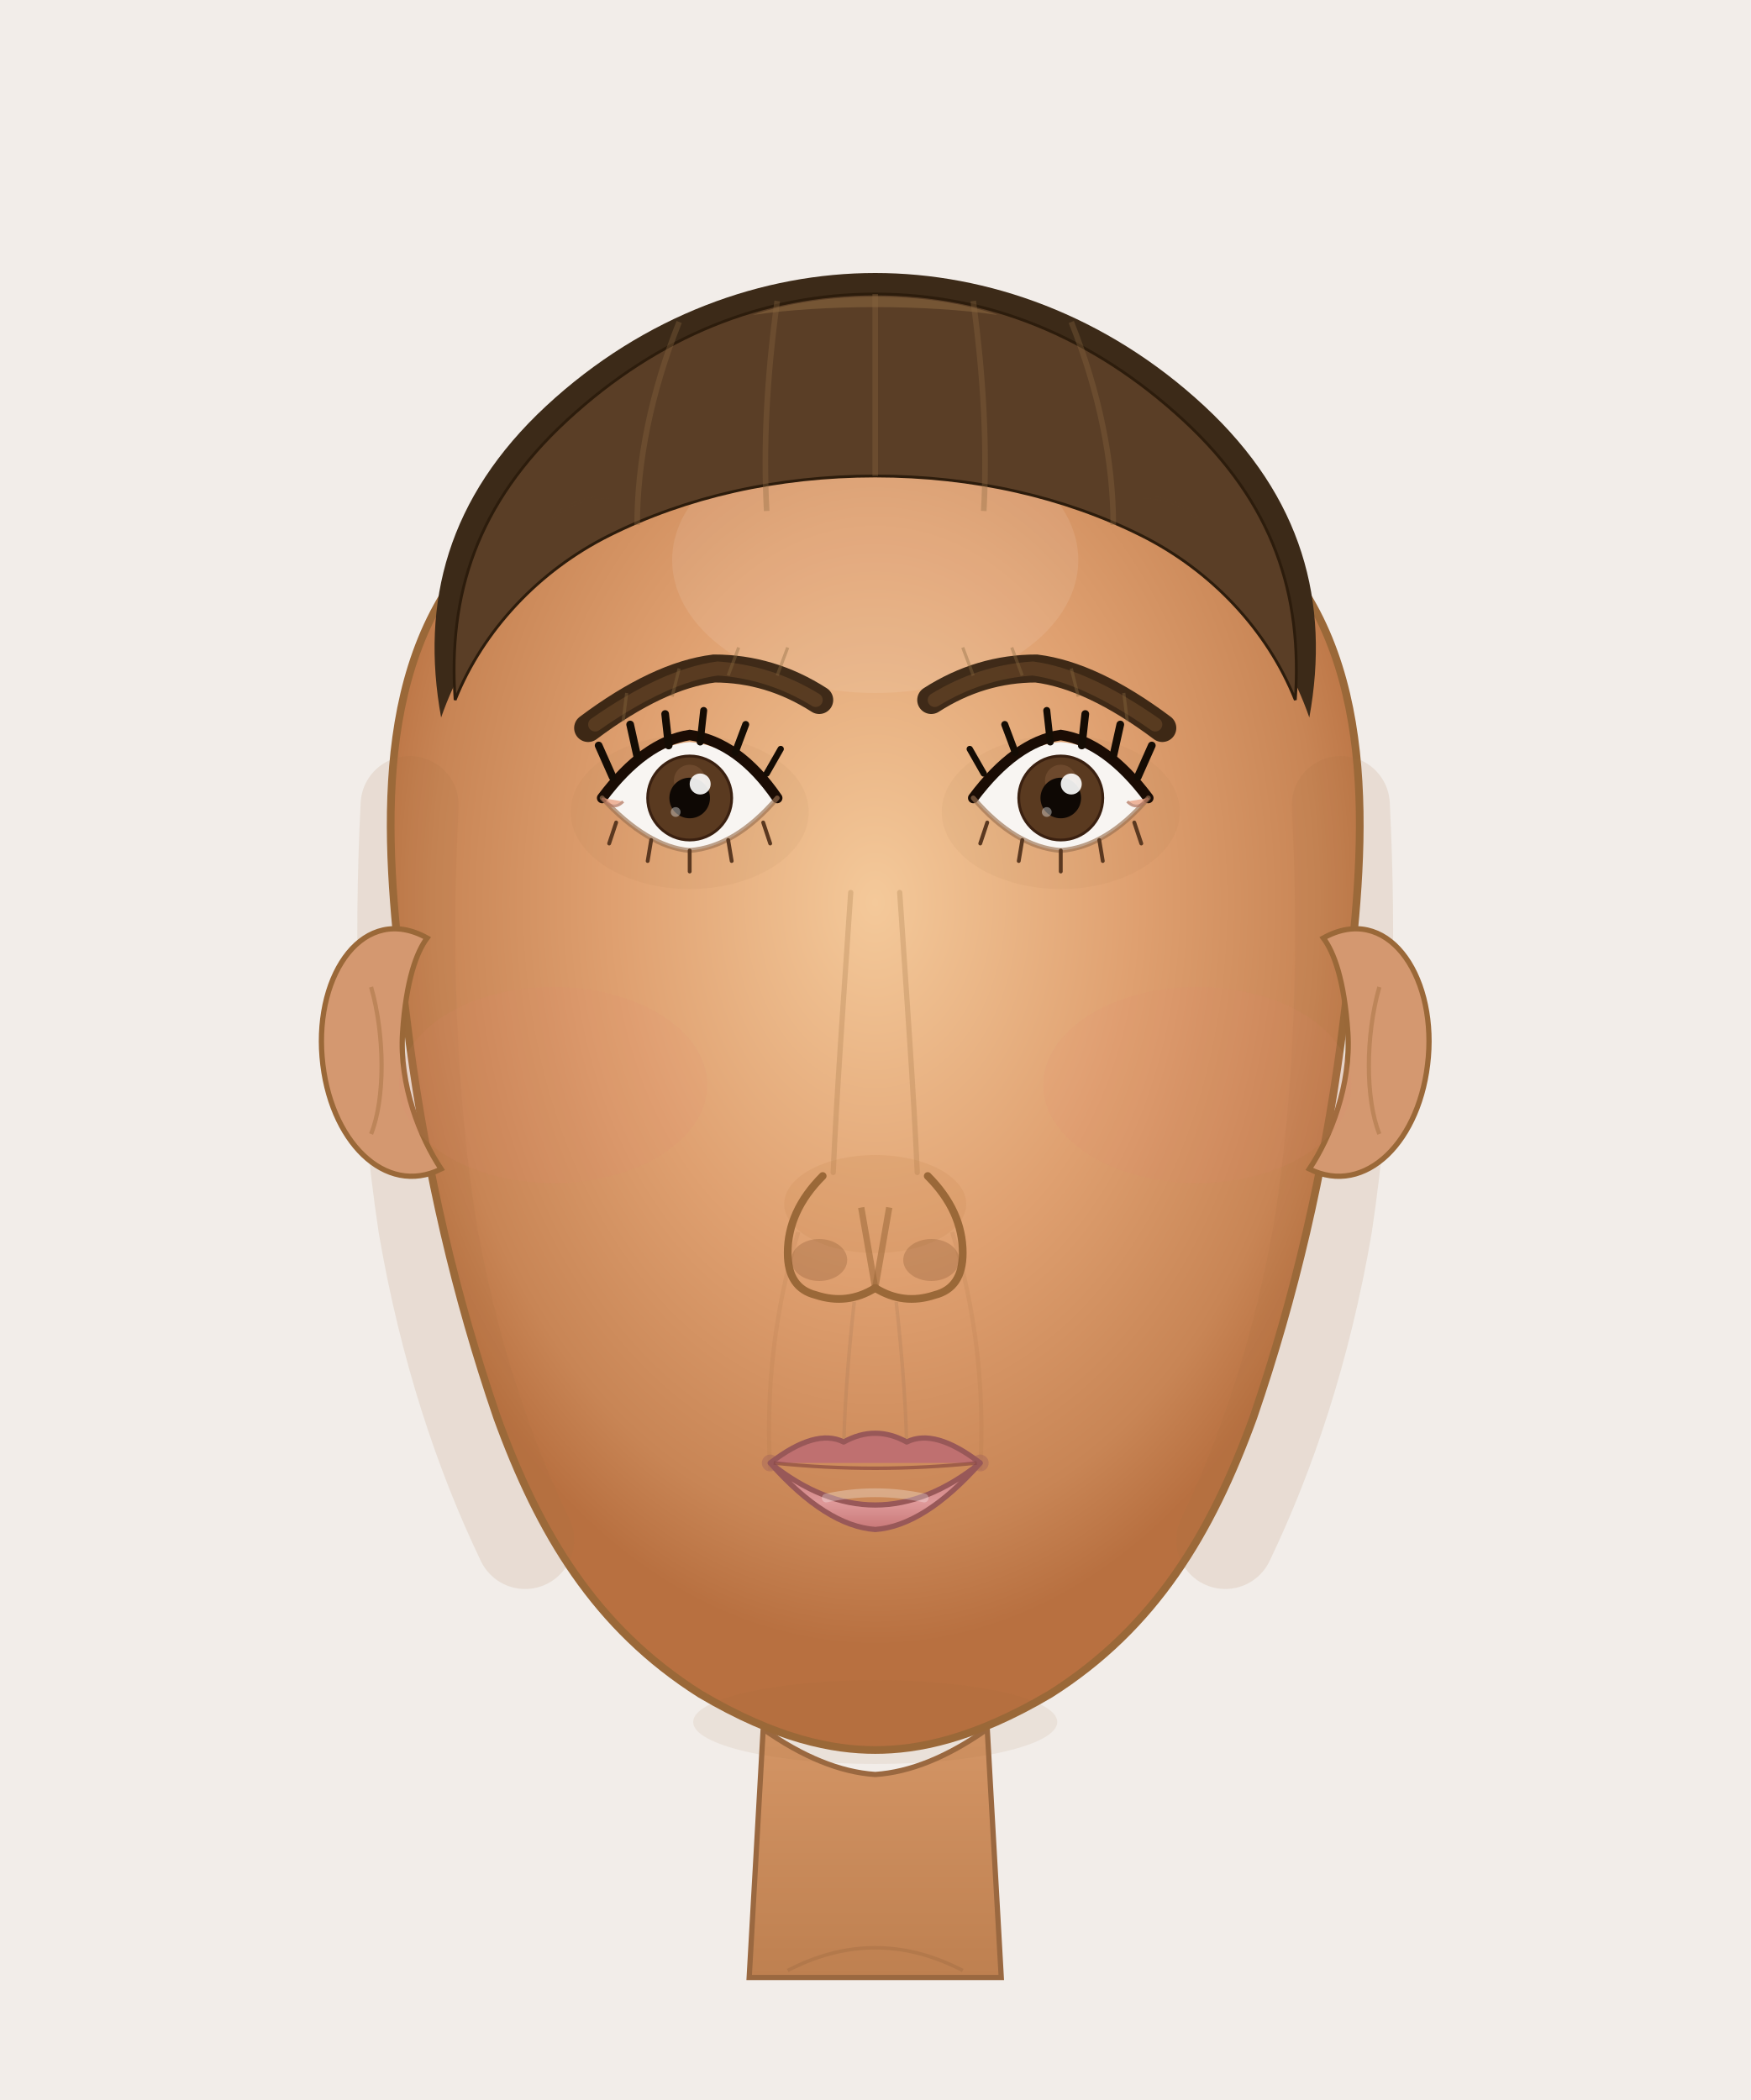
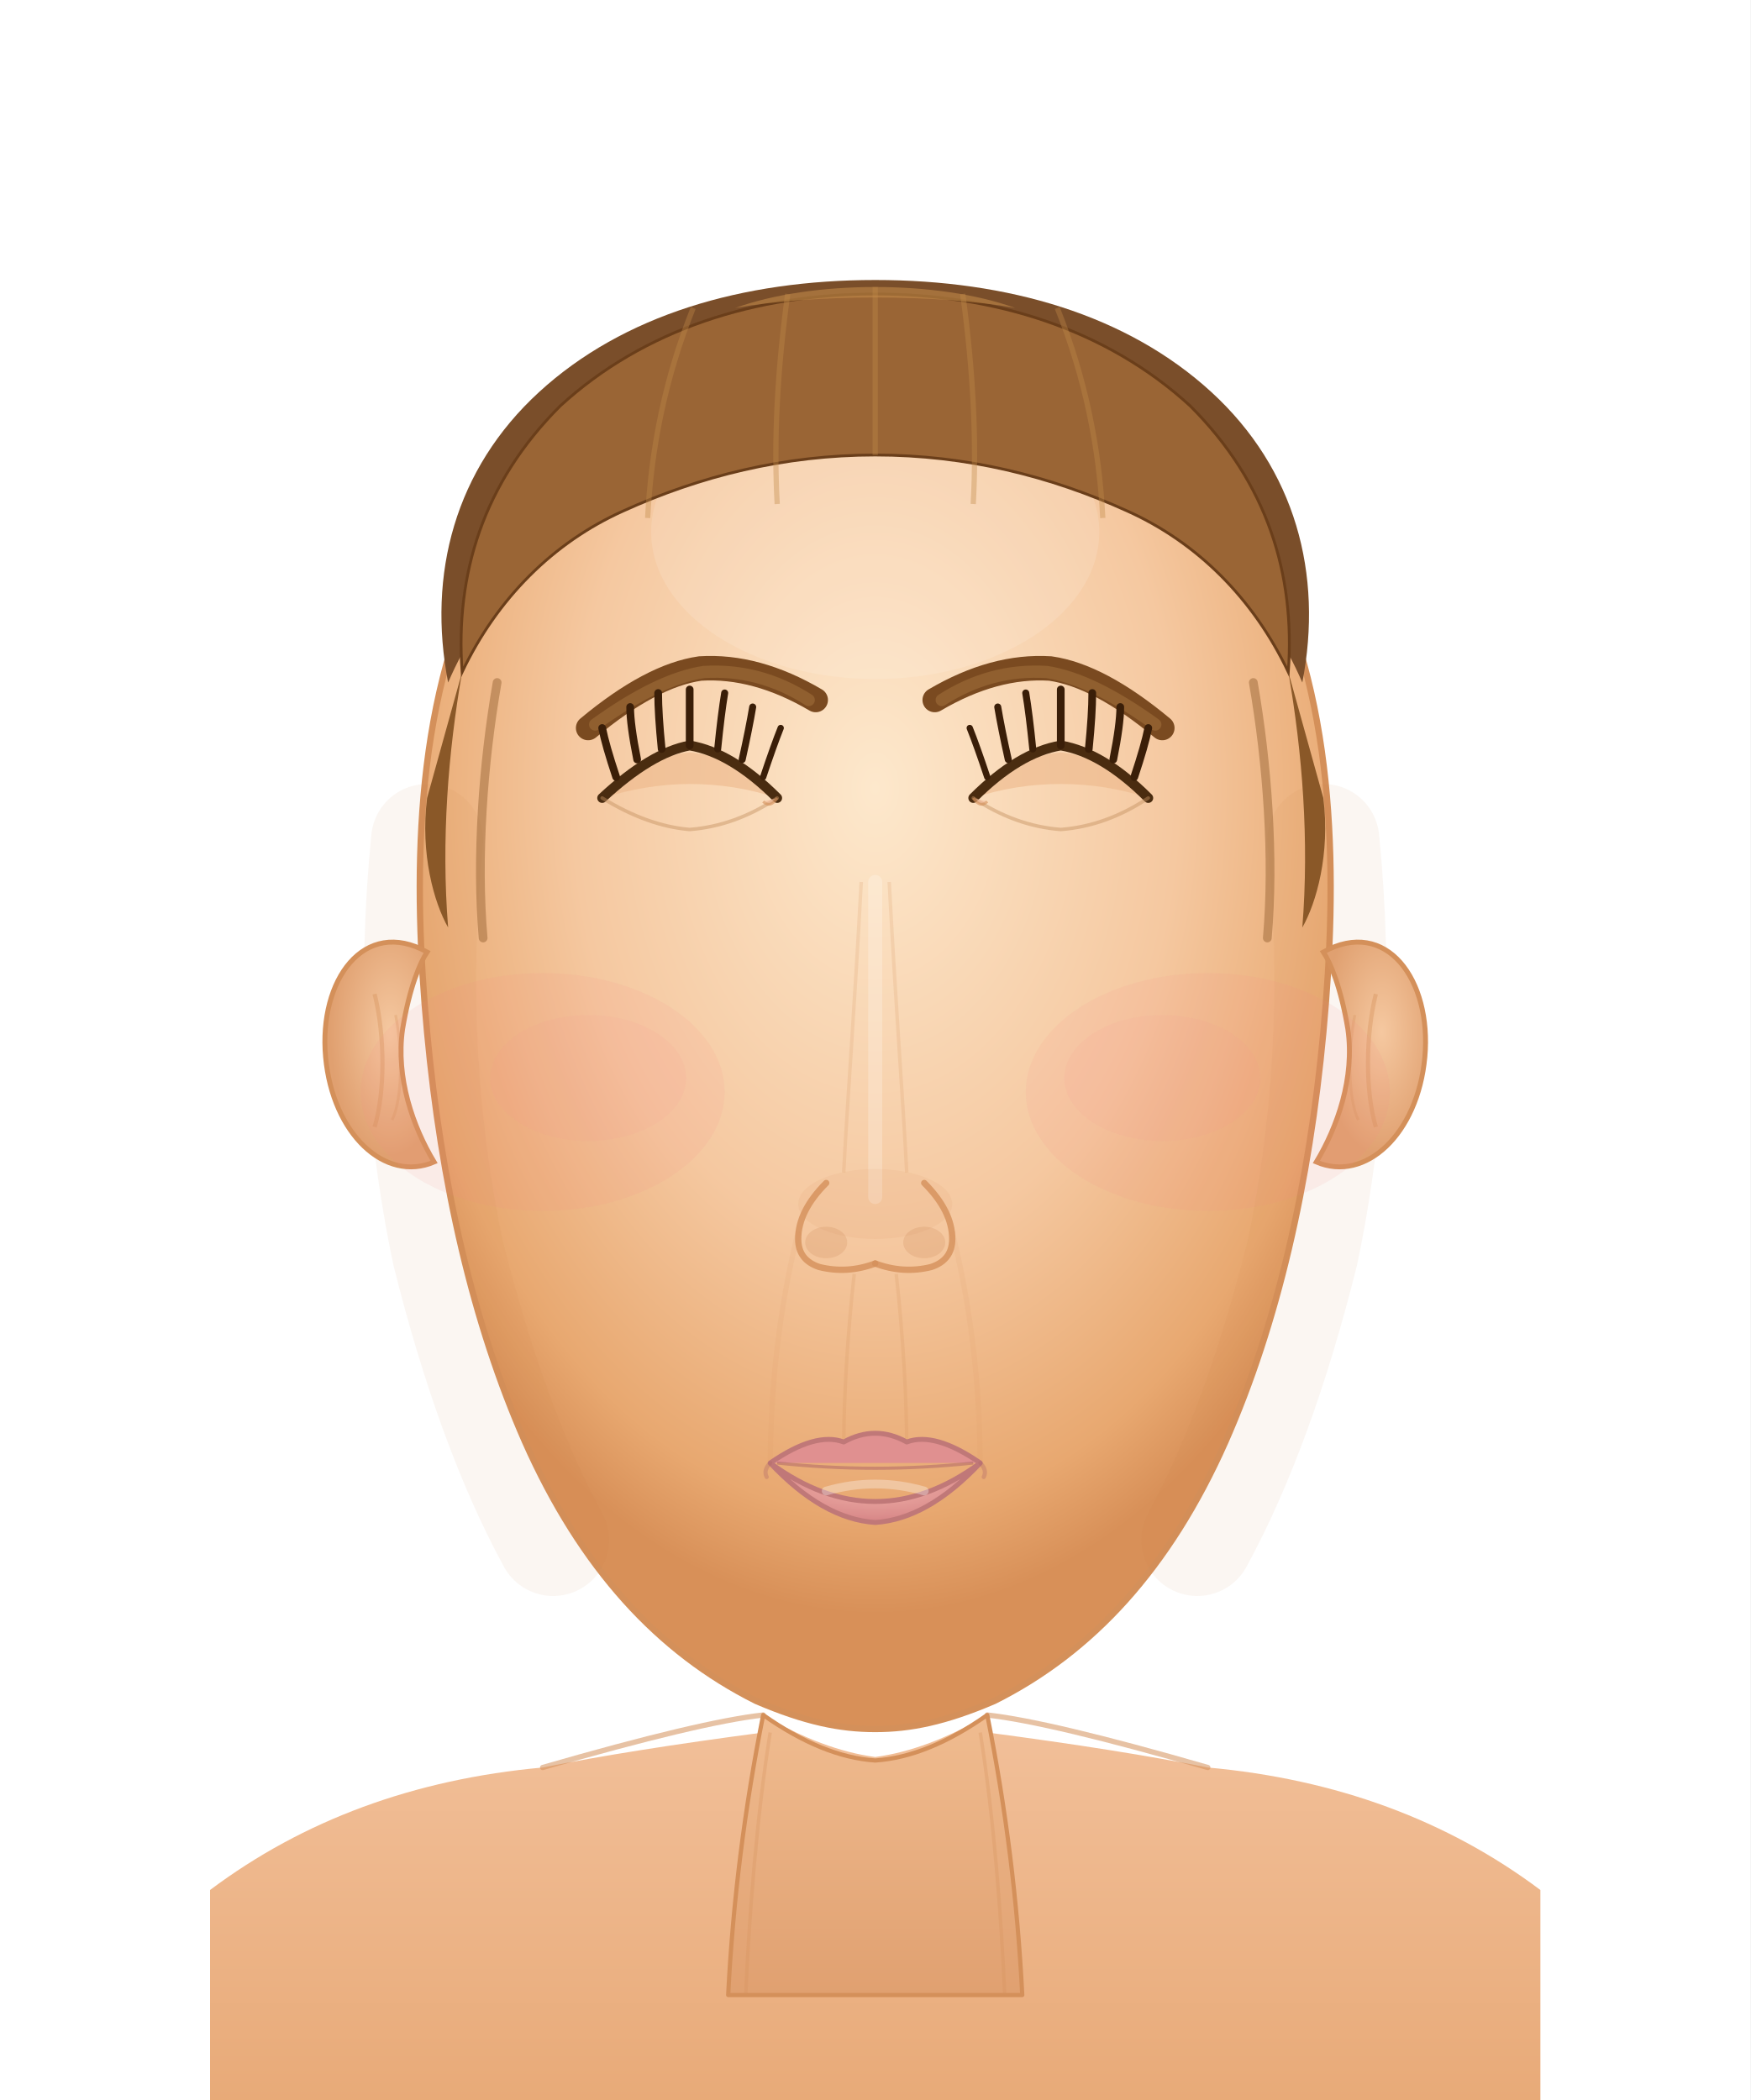
<svg xmlns="http://www.w3.org/2000/svg" viewBox="0 0 500 600" width="500" height="600">
  <defs>
-     <radialGradient id="g_skin" cx="50%" cy="38%" r="54%" gradientUnits="objectBoundingBox">
-       <stop offset="0%" stop-color="#f4c99a" />
-       <stop offset="50%" stop-color="#dfa070" />
-       <stop offset="85%" stop-color="#c88555" />
-       <stop offset="100%" stop-color="#b87040" />
+     <radialGradient id="g_face" cx="50%" cy="32%" r="60%">
+       <stop offset="0%" stop-color="#fde8cc" />
+       <stop offset="55%" stop-color="#f5c8a0" />
+       <stop offset="88%" stop-color="#e8a870" />
+       <stop offset="100%" stop-color="#d89058" />
    </radialGradient>
    <linearGradient id="g_neck" x1="0%" y1="0%" x2="0%" y2="100%">
-       <stop offset="0%" stop-color="#d49565" />
-       <stop offset="100%" stop-color="#be8050" />
+       <stop offset="0%" stop-color="#f0bc90" />
+       <stop offset="100%" stop-color="#e0a070" />
    </linearGradient>
-     <linearGradient id="g_lip_lo" x1="0%" y1="0%" x2="0%" y2="100%">
-       <stop offset="0%" stop-color="#c87878" />
-       <stop offset="60%" stop-color="#de9898" />
-       <stop offset="100%" stop-color="#c87878" />
+     <linearGradient id="g_shoulder" x1="0%" y1="0%" x2="0%" y2="100%">
+       <stop offset="0%" stop-color="#f2c09a" />
+       <stop offset="100%" stop-color="#e8aa78" />
    </linearGradient>
-     <clipPath id="cl_leye">
-       <path d="M172,228 Q185,213 197,212 Q210,213 222,228 Q210,242 197,243 Q185,242 172,228Z" />
-     </clipPath>
-     <clipPath id="cl_reye">
-       <path d="M278,228 Q290,213 303,212 Q316,213 328,228 Q316,242 303,243 Q290,242 278,228Z" />
-     </clipPath>
+     <radialGradient id="g_lip" cx="50%" cy="40%" r="55%">
+       <stop offset="0%" stop-color="#f0b0a8" />
+       <stop offset="100%" stop-color="#d88888" />
+     </radialGradient>
+     <radialGradient id="g_ear" cx="60%" cy="40%" r="55%">
+       <stop offset="0%" stop-color="#f5c8a0" />
+       <stop offset="100%" stop-color="#e0a070" />
+     </radialGradient>
  </defs>
-   <rect width="500" height="600" fill="#f2ede9" />
-   <path d="M218,494 L214,565 L286,565 L282,494 Q265,506 250,507 Q235,506 218,494Z" fill="url(#g_neck)" stroke="#9a6840" stroke-width="1.5" />
-   <path d="M225,563 Q250,550 275,563" fill="none" stroke="#9a6840" stroke-width="1" opacity="0.35" />
-   <path d="   M 250,110   C 295,110 345,128 372,168   C 396,205 388,258 383,298   C 378,335 370,370 358,405   C 346,438 330,465 300,484   C 278,497 262,500 250,500   C 238,500 222,497 200,484   C 170,465 154,438 142,405   C 130,370 122,335 117,298   C 112,258 104,205 128,168   C 155,128 205,110 250,110Z " fill="url(#g_skin)" stroke="#9a6838" stroke-width="2.2" />
-   <path d="M117,230 C115,270 116,310 122,350 C128,385 138,415 150,440" fill="none" stroke="#a07040" stroke-width="28" stroke-linecap="round" opacity="0.13" />
-   <path d="M383,230 C385,270 384,310 378,350 C372,385 362,415 350,440" fill="none" stroke="#a07040" stroke-width="28" stroke-linecap="round" opacity="0.13" />
-   <ellipse cx="250" cy="160" rx="58" ry="38" fill="white" opacity="0.09" />
-   <ellipse cx="250" cy="492" rx="52" ry="12" fill="#9a6838" opacity="0.09" />
-   <path d="   M122,268 C104,258 90,278 92,302   C94,326 110,342 126,334   C120,325 114,310 115,295   C116,280 119,272 122,268Z" fill="#d49870" stroke="#9a6838" stroke-width="1.5" />
-   <path d="M106,282 C110,296 110,314 106,324" fill="none" stroke="#9a6838" stroke-width="1.2" opacity="0.4" />
-   <path d="   M378,268 C396,258 410,278 408,302   C406,326 390,342 374,334   C380,325 386,310 385,295   C384,280 381,272 378,268Z" fill="#d49870" stroke="#9a6838" stroke-width="1.5" />
-   <path d="M394,282 C390,296 390,314 394,324" fill="none" stroke="#9a6838" stroke-width="1.2" opacity="0.4" />
-   <path d="   M126,205 C120,172 128,142 156,116   C184,90 218,78 250,78   C282,78 316,90 344,116   C372,142 380,172 374,205   C366,182 350,164 330,154   C308,142 280,136 250,136   C220,136 192,142 170,154   C150,164 134,182 126,205Z" fill="#3c2a18" />
-   <path d="   M130,200 C128,170 136,144 162,120   C188,96 218,84 250,84   C282,84 312,96 338,120   C364,144 372,170 370,200   C362,180 346,163 326,153   C304,142 278,136 250,136   C222,136 196,142 174,153   C154,163 138,180 130,200Z" fill="#5a3e26" stroke="#2c1c0c" stroke-width="0.8" />
-   <path d="M215,90 C235,83 265,83 285,90 C265,87 235,87 215,90Z" fill="#8a6840" opacity="0.55" />
-   <path d="M194,92 C186,112 182,132 182,150" fill="none" stroke="#8a6840" stroke-width="1.6" opacity="0.35" />
-   <path d="M222,86 C219,108 218,128 219,146" fill="none" stroke="#8a6840" stroke-width="1.6" opacity="0.35" />
-   <path d="M250,84 C250,106 250,126 250,136" fill="none" stroke="#8a6840" stroke-width="1.6" opacity="0.35" />
-   <path d="M278,86 C281,108 282,128 281,146" fill="none" stroke="#8a6840" stroke-width="1.6" opacity="0.35" />
-   <path d="M306,92 C314,112 318,132 318,150" fill="none" stroke="#8a6840" stroke-width="1.6" opacity="0.35" />
-   <path d="M158,148 C162,144 168,142 174,142" fill="none" stroke="#5a3e26" stroke-width="0.8" opacity="0.5" />
-   <path d="M342,148 C338,144 332,142 326,142" fill="none" stroke="#5a3e26" stroke-width="0.8" opacity="0.5" />
-   <path d="M168,208 Q188,193 204,191 Q220,191 234,200" stroke="#2c1c0c" stroke-width="8" stroke-linecap="round" fill="none" opacity="0.90" />
-   <path d="M170,207 Q190,193 205,191 Q220,192 233,200" stroke="#6a4828" stroke-width="4" stroke-linecap="round" fill="none" opacity="0.60" />
-   <path d="M178,206 L179,198" stroke="#8a6840" stroke-width="0.9" opacity="0.38" />
-   <path d="M192,199 L194,191" stroke="#8a6840" stroke-width="0.9" opacity="0.38" />
-   <path d="M208,193 L211,185" stroke="#8a6840" stroke-width="0.9" opacity="0.38" />
-   <path d="M222,193 L225,185" stroke="#8a6840" stroke-width="0.9" opacity="0.38" />
-   <path d="M332,208 Q312,193 296,191 Q280,191 266,200" stroke="#2c1c0c" stroke-width="8" stroke-linecap="round" fill="none" opacity="0.90" />
-   <path d="M330,207 Q310,193 295,191 Q280,192 267,200" stroke="#6a4828" stroke-width="4" stroke-linecap="round" fill="none" opacity="0.60" />
-   <path d="M322,206 L321,198" stroke="#8a6840" stroke-width="0.9" opacity="0.38" />
-   <path d="M308,199 L306,191" stroke="#8a6840" stroke-width="0.9" opacity="0.38" />
-   <path d="M292,193 L289,185" stroke="#8a6840" stroke-width="0.9" opacity="0.38" />
-   <path d="M278,193 L275,185" stroke="#8a6840" stroke-width="0.9" opacity="0.38" />
-   <ellipse cx="197" cy="232" rx="34" ry="22" fill="#9a6838" opacity="0.07" />
-   <ellipse cx="303" cy="232" rx="34" ry="22" fill="#9a6838" opacity="0.07" />
-   <path d="M172,228 Q185,214 197,212 Q210,214 222,228 Q210,220 197,219 Q185,220 172,228Z" fill="#d89870" />
-   <path d="M172,228 Q185,213 197,212 Q210,213 222,228 Q210,242 197,243 Q185,242 172,228Z" fill="#f8f5f2" />
-   <circle cx="197" cy="228" r="12" fill="#5a3a20" clip-path="url(#cl_leye)" />
-   <circle cx="197" cy="228" r="12" fill="none" stroke="#3a2010" stroke-width="0.8" clip-path="url(#cl_leye)" />
-   <circle cx="197" cy="223" r="4.5" fill="#8a6040" opacity="0.40" clip-path="url(#cl_leye)" />
-   <circle cx="197" cy="228" r="5.8" fill="#0e0804" clip-path="url(#cl_leye)" />
-   <circle cx="200" cy="224" r="3.0" fill="white" opacity="0.90" />
-   <circle cx="193" cy="232" r="1.4" fill="white" opacity="0.38" />
-   <path d="M172,228 Q184,212 197,210 Q211,212 222,228" fill="none" stroke="#1a0c04" stroke-width="3.0" stroke-linecap="round" />
-   <path d="M172,228 Q185,242 197,243 Q210,242 222,228" fill="none" stroke="#9a7050" stroke-width="1.4" stroke-linecap="round" opacity="0.65" />
-   <path d="M172,228 Q175,232 178,229" fill="#e89a78" stroke="#b07058" stroke-width="0.8" opacity="0.7" />
-   <path d="M175,222 L171,213" stroke="#140c04" stroke-width="2.2" fill="none" stroke-linecap="round" />
-   <path d="M182,216 L180,207" stroke="#140c04" stroke-width="2.2" fill="none" stroke-linecap="round" />
-   <path d="M191,213 L190,204" stroke="#140c04" stroke-width="2.2" fill="none" stroke-linecap="round" />
-   <path d="M200,212 L201,203" stroke="#140c04" stroke-width="2.0" fill="none" stroke-linecap="round" />
-   <path d="M210,215 L213,207" stroke="#140c04" stroke-width="2.0" fill="none" stroke-linecap="round" />
-   <path d="M219,221 L223,214" stroke="#140c04" stroke-width="1.8" fill="none" stroke-linecap="round" />
-   <path d="M176,235 L174,241" stroke="#5a3820" stroke-width="1.1" fill="none" stroke-linecap="round" />
-   <path d="M186,240 L185,246" stroke="#5a3820" stroke-width="1.1" fill="none" stroke-linecap="round" />
-   <path d="M197,243 L197,249" stroke="#5a3820" stroke-width="1.1" fill="none" stroke-linecap="round" />
-   <path d="M208,240 L209,246" stroke="#5a3820" stroke-width="1.1" fill="none" stroke-linecap="round" />
-   <path d="M218,235 L220,241" stroke="#5a3820" stroke-width="1.1" fill="none" stroke-linecap="round" />
-   <path d="M328,228 Q315,214 303,212 Q290,214 278,228 Q290,220 303,219 Q315,220 328,228Z" fill="#d89870" />
-   <path d="M278,228 Q290,213 303,212 Q316,213 328,228 Q316,242 303,243 Q290,242 278,228Z" fill="#f8f5f2" />
-   <circle cx="303" cy="228" r="12" fill="#5a3a20" clip-path="url(#cl_reye)" />
-   <circle cx="303" cy="228" r="12" fill="none" stroke="#3a2010" stroke-width="0.8" clip-path="url(#cl_reye)" />
-   <circle cx="303" cy="223" r="4.5" fill="#8a6040" opacity="0.40" clip-path="url(#cl_reye)" />
-   <circle cx="303" cy="228" r="5.8" fill="#0e0804" clip-path="url(#cl_reye)" />
-   <circle cx="306" cy="224" r="3.0" fill="white" opacity="0.90" />
-   <circle cx="299" cy="232" r="1.4" fill="white" opacity="0.38" />
-   <path d="M278,228 Q290,212 303,210 Q316,212 328,228" fill="none" stroke="#1a0c04" stroke-width="3.0" stroke-linecap="round" />
-   <path d="M278,228 Q290,242 303,243 Q316,242 328,228" fill="none" stroke="#9a7050" stroke-width="1.4" stroke-linecap="round" opacity="0.65" />
-   <path d="M328,228 Q325,232 322,229" fill="#e89a78" stroke="#b07058" stroke-width="0.8" opacity="0.7" />
-   <path d="M325,222 L329,213" stroke="#140c04" stroke-width="2.2" fill="none" stroke-linecap="round" />
-   <path d="M318,216 L320,207" stroke="#140c04" stroke-width="2.2" fill="none" stroke-linecap="round" />
-   <path d="M309,213 L310,204" stroke="#140c04" stroke-width="2.2" fill="none" stroke-linecap="round" />
-   <path d="M300,212 L299,203" stroke="#140c04" stroke-width="2.0" fill="none" stroke-linecap="round" />
-   <path d="M290,215 L287,207" stroke="#140c04" stroke-width="2.0" fill="none" stroke-linecap="round" />
-   <path d="M281,221 L277,214" stroke="#140c04" stroke-width="1.8" fill="none" stroke-linecap="round" />
-   <path d="M324,235 L326,241" stroke="#5a3820" stroke-width="1.1" fill="none" stroke-linecap="round" />
-   <path d="M314,240 L315,246" stroke="#5a3820" stroke-width="1.1" fill="none" stroke-linecap="round" />
-   <path d="M303,243 L303,249" stroke="#5a3820" stroke-width="1.1" fill="none" stroke-linecap="round" />
-   <path d="M292,240 L291,246" stroke="#5a3820" stroke-width="1.1" fill="none" stroke-linecap="round" />
-   <path d="M282,235 L280,241" stroke="#5a3820" stroke-width="1.1" fill="none" stroke-linecap="round" />
-   <ellipse cx="158" cy="310" rx="44" ry="28" fill="#e08070" opacity="0.10" />
-   <ellipse cx="342" cy="310" rx="44" ry="28" fill="#e08070" opacity="0.10" />
-   <path d="M243,255 C241,285 239,312 238,335" fill="none" stroke="#9a7040" stroke-width="1.5" opacity="0.25" stroke-linecap="round" />
-   <path d="M257,255 C259,285 261,312 262,335" fill="none" stroke="#9a7040" stroke-width="1.5" opacity="0.25" stroke-linecap="round" />
-   <ellipse cx="250" cy="344" rx="26" ry="14" fill="#c88850" opacity="0.20" />
-   <path d="M235,336 Q225,346 225,358 Q225,368 233,370 Q242,373 250,368" fill="none" stroke="#9a6838" stroke-width="2.2" stroke-linecap="round" />
-   <path d="M265,336 Q275,346 275,358 Q275,368 267,370 Q258,373 250,368" fill="none" stroke="#9a6838" stroke-width="2.2" stroke-linecap="round" />
-   <path d="M246,345 Q250,368 250,368" fill="none" stroke="#9a6838" stroke-width="1.8" opacity="0.55" />
-   <path d="M254,345 Q250,368 250,368" fill="none" stroke="#9a6838" stroke-width="1.8" opacity="0.55" />
-   <ellipse cx="234" cy="360" rx="8" ry="6" fill="#6a3c1c" opacity="0.22" />
-   <ellipse cx="266" cy="360" rx="8" ry="6" fill="#6a3c1c" opacity="0.22" />
-   <path d="M228,352 Q218,385 220,420" fill="none" stroke="#9a6838" stroke-width="1.2" opacity="0.12" />
-   <path d="M272,352 Q282,385 280,420" fill="none" stroke="#9a6838" stroke-width="1.2" opacity="0.12" />
-   <path d="M244,372 C242,390 241,406 241,416" fill="none" stroke="#9a7050" stroke-width="1" opacity="0.22" />
-   <path d="M256,372 C258,390 259,406 259,416" fill="none" stroke="#9a7050" stroke-width="1" opacity="0.22" />
-   <path d="M220,418 Q250,442 280,418 Q264,436 250,437 Q236,436 220,418Z" fill="url(#g_lip_lo)" stroke="#985858" stroke-width="1.5" stroke-linejoin="round" />
-   <path d="M220,418 Q233,408 241,412 Q250,407 259,412 Q267,408 280,418" fill="#bf7070" stroke="#985858" stroke-width="1.5" stroke-linejoin="round" />
-   <path d="M221,418 Q250,421 279,418" fill="none" stroke="#7a3838" stroke-width="1.0" opacity="0.55" />
-   <circle cx="220" cy="418" r="2.4" fill="#985858" opacity="0.35" />
-   <circle cx="280" cy="418" r="2.4" fill="#985858" opacity="0.35" />
-   <path d="M236,428 Q250,425 264,428" fill="none" stroke="white" stroke-width="2.5" stroke-linecap="round" opacity="0.28" />
+   <rect width="500" height="600" fill="#ffffff" />
+   <path d="M 60,600 L 60,540 Q 100,510 155,505 Q 180,500 218,495          L 218,490 Q 235,500 250,502 Q 265,500 282,490          L 282,495 Q 320,500 345,505 Q 400,510 440,540 L 440,600 Z" fill="url(#g_shoulder)" />
+   <path d="M 155,505 Q 200,492 218,490" fill="none" stroke="#d4905a" stroke-width="1.5" stroke-linecap="round" opacity="0.55" />
+   <path d="M 345,505 Q 300,492 282,490" fill="none" stroke="#d4905a" stroke-width="1.5" stroke-linecap="round" opacity="0.55" />
+   <path d="M 218,490 Q 210,530 208,570 L 292,570 Q 290,530 282,490          Q 265,502 250,503 Q 235,502 218,490Z" fill="url(#g_neck)" stroke="#d4905a" stroke-width="1.2" stroke-linejoin="round" />
+   <path d="M 220,495 C 216,520 214,548 213,570" fill="none" stroke="#d4905a" stroke-width="1" opacity="0.28" />
+   <path d="M 280,495 C 284,520 286,548 287,570" fill="none" stroke="#d4905a" stroke-width="1" opacity="0.28" />
+   <path d="   M 250,98   C 290,98  340,118 362,162   C 382,202 382,252 378,295   C 374,338 365,378 350,412   C 334,448 312,472 284,486   C 270,492 260,494 250,494   C 240,494 230,492 216,486   C 188,472 166,448 150,412   C 135,378 126,338 122,295   C 118,252 118,202 138,162   C 160,118 210,98 250,98 Z " fill="url(#g_face)" stroke="#d4905a" stroke-width="1.8" />
+   <path d="M122,240 C118,280 120,320 128,358 C136,390 146,418 158,440" fill="none" stroke="#c07840" stroke-width="32" stroke-linecap="round" opacity="0.07" />
+   <path d="M378,240 C382,280 380,320 372,358 C364,390 354,418 342,440" fill="none" stroke="#c07840" stroke-width="32" stroke-linecap="round" opacity="0.07" />
+   <ellipse cx="250" cy="152" rx="64" ry="42" fill="#ffffff" opacity="0.12" />
+   <path d="M250,252 C250,290 250,320 250,342" fill="none" stroke="#ffffff" stroke-width="4" stroke-linecap="round" opacity="0.22" />
+   <path d="M 122,272 C 104,262 91,280 93,302 C 95,324 110,338 124,332          C 118,322 113,308 115,294 C 117,282 120,275 122,272 Z" fill="url(#g_ear)" stroke="#d4905a" stroke-width="1.4" />
+   <path d="M 107,284 C 110,296 110,312 107,322" fill="none" stroke="#d4905a" stroke-width="1.2" opacity="0.38" />
+   <path d="M 113,290 C 115,300 115,314 112,320" fill="none" stroke="#d4905a" stroke-width="0.8" opacity="0.28" />
+   <path d="M 378,272 C 396,262 409,280 407,302 C 405,324 390,338 376,332          C 382,322 387,308 385,294 C 383,282 380,275 378,272 Z" fill="url(#g_ear)" stroke="#d4905a" stroke-width="1.4" />
+   <path d="M 393,284 C 390,296 390,312 393,322" fill="none" stroke="#d4905a" stroke-width="1.2" opacity="0.38" />
+   <path d="M 387,290 C 385,300 385,314 388,320" fill="none" stroke="#d4905a" stroke-width="0.8" opacity="0.28" />
+   <path d="   M 128,195   C 122,164 130,134 154,112   C 178,90  212,80  250,80   C 288,80  322,90  346,112   C 370,134 378,164 372,195   C 362,172 346,155 326,146   C 304,136 278,130 250,130   C 222,130 196,136 174,146   C 154,155 138,172 128,195 Z " fill="#7a4e2a" />
+   <path d="   M 132,192   C 130,164 138,138 160,116   C 184,94  216,84  250,84   C 284,84  316,94  340,116   C 362,138 370,164 368,192   C 358,171 342,155 322,146   C 300,136 276,130 250,130   C 224,130 200,136 178,146   C 158,155 142,171 132,192 Z " fill="#9a6535" stroke="#6a3e1a" stroke-width="0.8" />
+   <path d="M 132,192 C 128,215 126,240 128,265 C 124,258 120,244 122,228" fill="#8a5828" stroke="none" />
+   <path d="M 368,192 C 372,215 374,240 372,265 C 376,258 380,244 378,228" fill="#8a5828" stroke="none" />
+   <path d="M 210,88 C 232,80 268,80 290,88 C 268,84 232,84 210,88 Z" fill="#c08848" opacity="0.60" />
+   <path d="M 198,88 C 190,108 186,128 185,148" fill="none" stroke="#c08848" stroke-width="1.5" opacity="0.38" />
+   <path d="M 225,84 C 222,106 221,126 222,144" fill="none" stroke="#c08848" stroke-width="1.5" opacity="0.38" />
+   <path d="M 250,82 C 250,104 250,124 250,130" fill="none" stroke="#c08848" stroke-width="1.5" opacity="0.38" />
+   <path d="M 275,84 C 278,106 279,126 278,144" fill="none" stroke="#c08848" stroke-width="1.5" opacity="0.38" />
+   <path d="M 302,88 C 310,108 314,128 315,148" fill="none" stroke="#c08848" stroke-width="1.5" opacity="0.38" />
+   <path d="M 142,195 C 138,218 136,245 138,268" fill="none" stroke="#9a6535" stroke-width="2.5" stroke-linecap="round" opacity="0.5" />
+   <path d="M 358,195 C 362,218 364,245 362,268" fill="none" stroke="#9a6535" stroke-width="2.5" stroke-linecap="round" opacity="0.5" />
+   <path d="M 168,208 Q 186,193 200,191 Q 216,190 233,200" stroke="#7a4a20" stroke-width="7" stroke-linecap="round" fill="none" />
+   <path d="M 170,207 Q 188,194 201,192 Q 217,191 231,200" stroke="#aa7840" stroke-width="3.5" stroke-linecap="round" fill="none" opacity="0.45" />
+   <path d="M 332,208 Q 314,193 300,191 Q 284,190 267,200" stroke="#7a4a20" stroke-width="7" stroke-linecap="round" fill="none" />
+   <path d="M 330,207 Q 312,194 299,192 Q 283,191 269,200" stroke="#aa7840" stroke-width="3.5" stroke-linecap="round" fill="none" opacity="0.45" />
+   <path d="M 172,228 Q 185,216 197,215 Q 210,216 222,228 Q 210,224 197,224 Q 185,224 172,228 Z" fill="#edb88a" opacity="0.60" />
+   <path d="M 172,228 Q 186,215 197,213 Q 209,215 222,228" fill="none" stroke="#4a2c10" stroke-width="2.8" stroke-linecap="round" />
+   <path d="M 172,228 Q 185,236 197,237 Q 210,236 222,228" fill="none" stroke="#c49060" stroke-width="1.0" stroke-linecap="round" opacity="0.45" />
+   <path d="M 176,222 Q 173,213 172,208" stroke="#3a1e08" stroke-width="2.2" fill="none" stroke-linecap="round" />
+   <path d="M 182,217 Q 180,207 180,202" stroke="#3a1e08" stroke-width="2.2" fill="none" stroke-linecap="round" />
+   <path d="M 189,214 Q 188,204 188,198" stroke="#3a1e08" stroke-width="2.2" fill="none" stroke-linecap="round" />
+   <path d="M 197,213 Q 197,203 197,197" stroke="#3a1e08" stroke-width="2.2" fill="none" stroke-linecap="round" />
+   <path d="M 205,214 Q 206,204 207,198" stroke="#3a1e08" stroke-width="2.0" fill="none" stroke-linecap="round" />
+   <path d="M 212,217 Q 214,208 215,202" stroke="#3a1e08" stroke-width="2.0" fill="none" stroke-linecap="round" />
+   <path d="M 218,222 Q 221,213 223,208" stroke="#3a1e08" stroke-width="1.8" fill="none" stroke-linecap="round" />
+   <path d="M 222,228 Q 220,231 218,229" fill="#f0b898" stroke="#d4905a" stroke-width="0.8" opacity="0.6" />
+   <path d="M 278,228 Q 290,216 303,215 Q 315,216 328,228 Q 316,224 303,224 Q 290,224 278,228 Z" fill="#edb88a" opacity="0.60" />
+   <path d="M 278,228 Q 291,215 303,213 Q 315,215 328,228" fill="none" stroke="#4a2c10" stroke-width="2.8" stroke-linecap="round" />
+   <path d="M 278,228 Q 290,236 303,237 Q 316,236 328,228" fill="none" stroke="#c49060" stroke-width="1.0" stroke-linecap="round" opacity="0.45" />
+   <path d="M 324,222 Q 327,213 328,208" stroke="#3a1e08" stroke-width="2.2" fill="none" stroke-linecap="round" />
+   <path d="M 318,217 Q 320,207 320,202" stroke="#3a1e08" stroke-width="2.2" fill="none" stroke-linecap="round" />
+   <path d="M 311,214 Q 312,204 312,198" stroke="#3a1e08" stroke-width="2.2" fill="none" stroke-linecap="round" />
+   <path d="M 303,213 Q 303,203 303,197" stroke="#3a1e08" stroke-width="2.2" fill="none" stroke-linecap="round" />
+   <path d="M 295,214 Q 294,204 293,198" stroke="#3a1e08" stroke-width="2.0" fill="none" stroke-linecap="round" />
+   <path d="M 288,217 Q 286,208 285,202" stroke="#3a1e08" stroke-width="2.0" fill="none" stroke-linecap="round" />
+   <path d="M 282,222 Q 279,213 277,208" stroke="#3a1e08" stroke-width="1.8" fill="none" stroke-linecap="round" />
+   <path d="M 278,228 Q 280,231 282,229" fill="#f0b898" stroke="#d4905a" stroke-width="0.8" opacity="0.6" />
+   <ellipse cx="155" cy="312" rx="52" ry="34" fill="#f08888" opacity="0.10" />
+   <ellipse cx="345" cy="312" rx="52" ry="34" fill="#f08888" opacity="0.10" />
+   <ellipse cx="168" cy="308" rx="28" ry="18" fill="#f09090" opacity="0.09" />
+   <ellipse cx="332" cy="308" rx="28" ry="18" fill="#f09090" opacity="0.09" />
+   <ellipse cx="250" cy="344" rx="22" ry="10" fill="#d4905a" opacity="0.10" />
+   <path d="M 236,338 Q 228,346 228,354 Q 228,360 234,362 Q 242,364 250,361" fill="none" stroke="#d4905a" stroke-width="1.8" stroke-linecap="round" opacity="0.80" />
+   <path d="M 264,338 Q 272,346 272,354 Q 272,360 266,362 Q 258,364 250,361" fill="none" stroke="#d4905a" stroke-width="1.8" stroke-linecap="round" opacity="0.80" />
+   <ellipse cx="236" cy="355" rx="6" ry="4.5" fill="#c07848" opacity="0.18" />
+   <ellipse cx="264" cy="355" rx="6" ry="4.5" fill="#c07848" opacity="0.18" />
+   <path d="M 246,252 C 244,290 242,315 241,335" fill="none" stroke="#d4905a" stroke-width="1" opacity="0.18" />
+   <path d="M 254,252 C 256,290 258,315 259,335" fill="none" stroke="#d4905a" stroke-width="1" opacity="0.18" />
+   <path d="M 244,364 C 242,382 241,400 241,414" fill="none" stroke="#d4905a" stroke-width="1" opacity="0.20" />
+   <path d="M 256,364 C 258,382 259,400 259,414" fill="none" stroke="#d4905a" stroke-width="1" opacity="0.20" />
+   <path d="M 228,352 Q 220,384 220,420" fill="none" stroke="#d4905a" stroke-width="1.5" opacity="0.10" />
+   <path d="M 272,352 Q 280,384 280,420" fill="none" stroke="#d4905a" stroke-width="1.5" opacity="0.10" />
+   <path d="M 220,418 Q 250,440 280,418 Q 265,434 250,435 Q 235,434 220,418 Z" fill="url(#g_lip)" stroke="#c07878" stroke-width="1.4" stroke-linejoin="round" />
+   <path d="M 220,418 Q 233,409 241,412 Q 250,407 259,412 Q 267,409 280,418" fill="#e09090" stroke="#c07878" stroke-width="1.4" stroke-linejoin="round" />
+   <path d="M 222,418 Q 250,421 278,418" fill="none" stroke="#b06868" stroke-width="0.9" opacity="0.55" />
+   <path d="M 220,418 Q 218,420 219,422" fill="none" stroke="#b06868" stroke-width="1.2" stroke-linecap="round" opacity="0.35" />
+   <path d="M 280,418 Q 282,420 281,422" fill="none" stroke="#b06868" stroke-width="1.2" stroke-linecap="round" opacity="0.35" />
+   <path d="M 236,426 Q 250,422 264,426" fill="none" stroke="#ffffff" stroke-width="2.5" stroke-linecap="round" opacity="0.32" />
  <g opacity="0">
-     <ellipse cx="197" cy="228" rx="28" ry="16" fill="none" stroke="#3b82f6" stroke-width="1" stroke-dasharray="3,3" />
-     <ellipse cx="303" cy="228" rx="28" ry="16" fill="none" stroke="#3b82f6" stroke-width="1" stroke-dasharray="3,3" />
-     <line x1="236" y1="245" x2="264" y2="245" stroke="#ef4444" stroke-width="1.5" stroke-dasharray="2,2" />
-     <text x="267" y="248" font-size="8" fill="#ef4444" font-family="sans-serif">FDA禁忌</text>
+     <ellipse cx="197" cy="228" rx="28" ry="15" fill="none" stroke="#3b82f6" stroke-width="1" stroke-dasharray="3,3" />
+     <ellipse cx="303" cy="228" rx="28" ry="15" fill="none" stroke="#3b82f6" stroke-width="1" stroke-dasharray="3,3" />
  </g>
</svg>
